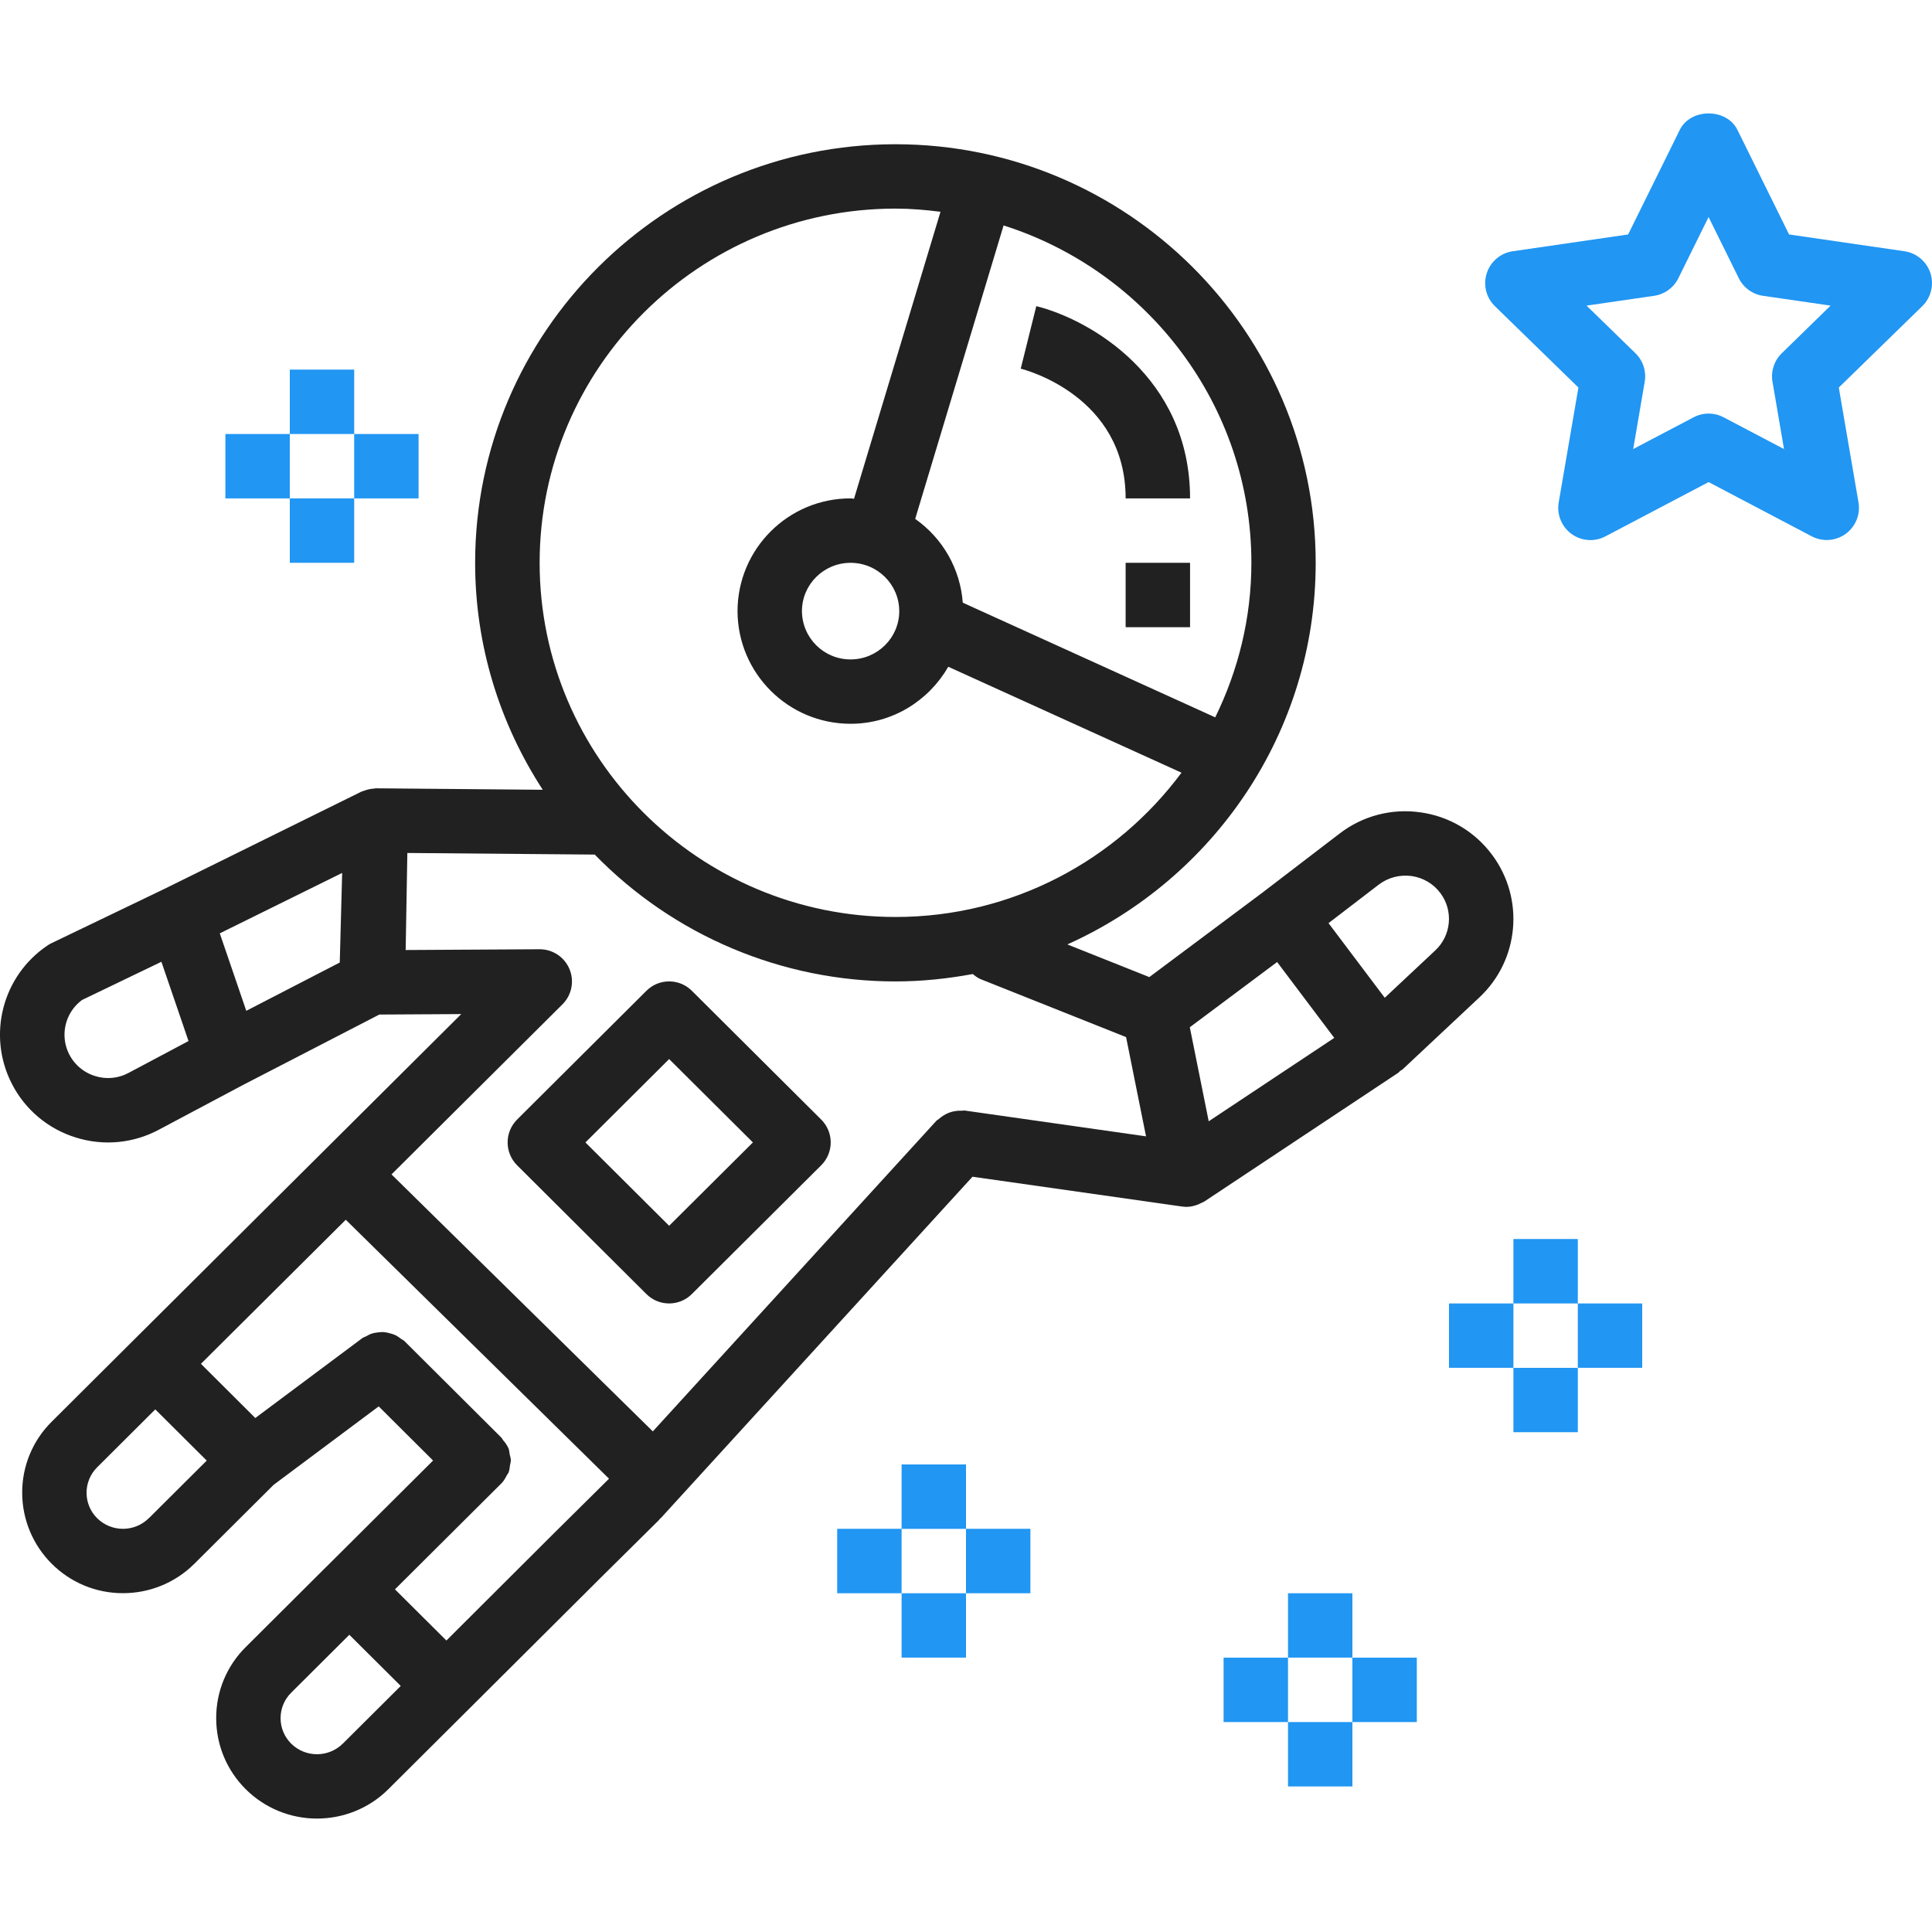
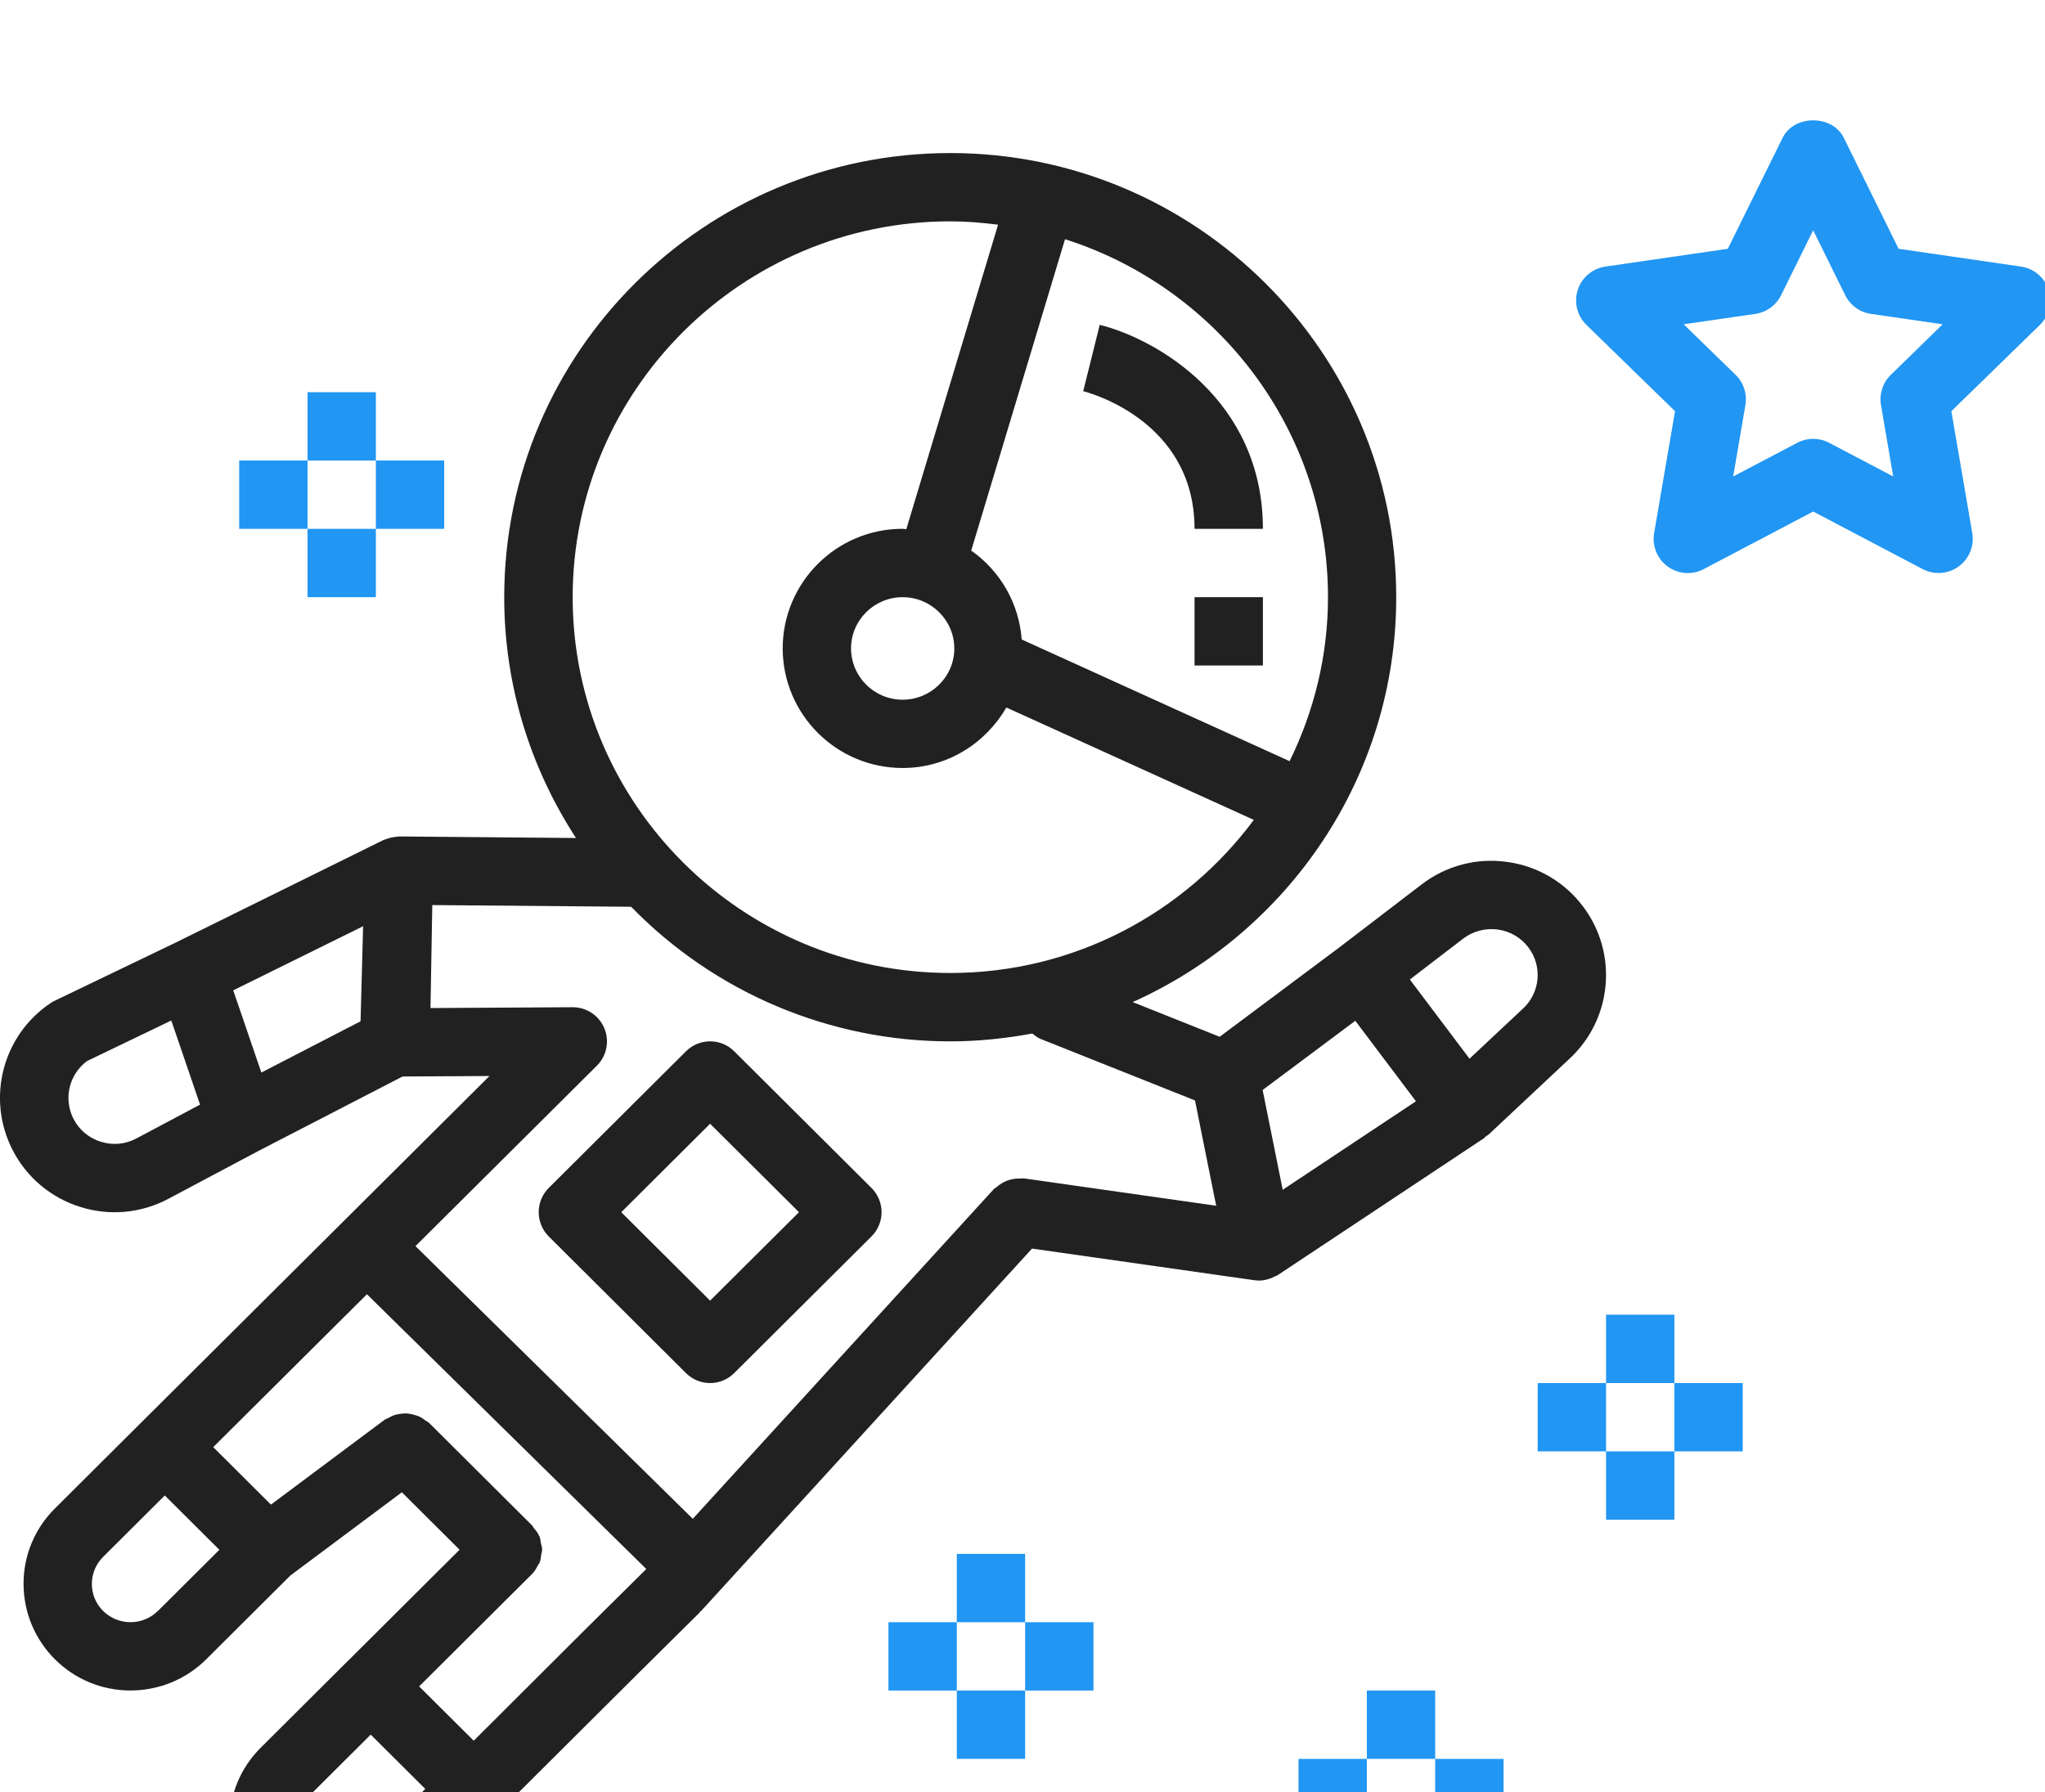
- <svg xmlns="http://www.w3.org/2000/svg" width="70" height="70" fill="none">
+ <svg xmlns="http://www.w3.org/2000/svg" fill="none">
  <path d="M69.943 9.896a1.168 1.168 0 0 0-.941-.793l-4.18-.608-1.87-3.787c-.391-.798-1.7-.798-2.091 0l-1.87 3.787-4.18.608a1.167 1.167 0 0 0-.648 1.99l3.026 2.948-.714 4.162c-.075.438.105.88.463 1.142.363.263.837.296 1.23.088l3.738-1.966 3.738 1.966a1.168 1.168 0 0 0 1.693-1.23l-.714-4.162 3.025-2.949a1.17 1.17 0 0 0 .295-1.196ZM64.556 12.8c-.275.267-.4.655-.335 1.033l.417 2.437-2.188-1.15a1.165 1.165 0 0 0-1.088 0l-2.188 1.15.417-2.437a1.168 1.168 0 0 0-.334-1.033l-1.773-1.727 2.448-.355c.38-.055.708-.294.879-.639l1.094-2.216 1.094 2.216c.17.345.498.584.879.639l2.448.355-1.77 1.727ZM57.167 44.892h-2.333v2.334h2.333v-2.334ZM57.167 49.56h-2.333v2.332h2.333V49.56ZM59.5 47.226h-2.333v2.333H59.5v-2.333ZM54.834 47.226H52.5v2.333h2.334v-2.333ZM49 57.726h-2.333v2.333H49v-2.333ZM49 62.393h-2.333v2.333H49v-2.333ZM51.334 60.06H49v2.333h2.334v-2.334ZM46.667 60.06h-2.334v2.333h2.334v-2.334ZM35 53.06h-2.333v2.333H35v-2.334ZM35 57.726h-2.333v2.333H35v-2.333ZM37.333 55.392H35v2.334h2.333v-2.334ZM32.667 55.392h-2.334v2.334h2.334v-2.334ZM12.833 13.392H10.5v2.333h2.333v-2.333ZM12.833 18.059H10.5v2.333h2.333V18.06ZM15.166 15.725h-2.333v2.334h2.333v-2.334ZM10.5 15.725H8.166v2.334H10.5v-2.334Z" fill="#2196F3" />
  <path d="M54.063 30.974a3.88 3.88 0 0 0-2.599-1.541 3.886 3.886 0 0 0-2.93.77L45.794 32.3l-.001.002-4.151 3.1-2.97-1.184c5.296-2.376 8.998-7.674 8.998-13.825 0-8.363-6.83-15.167-15.227-15.167s-15.228 6.804-15.228 15.167c0 3.031.907 5.85 2.45 8.222l-6.046-.053h-.01c-.019 0-.034.01-.051.01a1.14 1.14 0 0 0-.34.069c-.028.01-.057.016-.084.029-.014.006-.028.007-.042.014l-7.072 3.491c-.001 0-.003 0-.003.002l-4.141 1.991a.905.905 0 0 0-.138.077A3.895 3.895 0 0 0 .43 39.268a3.884 3.884 0 0 0 2.31 1.944 3.891 3.891 0 0 0 3.016-.281l3.036-1.614 4.952-2.558 2.968-.017L4.808 48.588c0 .002-.002.002-.003.003l-2.928 2.916a3.607 3.607 0 0 0-1.073 2.577 3.647 3.647 0 0 0 3.652 3.64c.936 0 1.869-.355 2.582-1.062l2.875-2.863 3.808-2.843 1.97 1.962-3.853 3.837-.004.002-2.928 2.917a3.607 3.607 0 0 0-1.073 2.576c0 .973.38 1.889 1.073 2.579a3.65 3.65 0 0 0 2.58 1.061c.935 0 1.87-.354 2.582-1.061l2.93-2.917 4.686-4.667.002-.003 2.21-2.188-.01-.008c.015-.014.035-.019.049-.034l11.3-12.377 7.593 1.08c.055.008.11.012.165.012.14 0 .277-.034.41-.084.038-.014.071-.033.108-.051.042-.021.086-.033.126-.06l7.029-4.666c.026-.018.04-.046.064-.065.028-.022.063-.031.089-.056l2.78-2.605a3.892 3.892 0 0 0 .465-5.166ZM4.66 38.872a1.56 1.56 0 0 1-1.221.113 1.565 1.565 0 0 1-.465-2.755l2.874-1.383.692 2.022.29.85-2.17 1.153Zm7.65-3.998-3.387 1.75-.558-1.633-.402-1.174 4.434-2.189-.087 3.246Zm33.03-14.482c0 2.009-.48 3.904-1.31 5.599l-9.147-4.155a4.07 4.07 0 0 0-1.724-3.035l3.203-10.633c5.2 1.655 8.978 6.507 8.978 12.224Zm-25.788 0c0-7.076 5.784-12.834 12.894-12.834.553 0 1.094.047 1.63.115L30.943 18.07c-.042 0-.081-.013-.125-.013a4.094 4.094 0 0 0-4.096 4.084 4.095 4.095 0 0 0 4.096 4.083c1.52 0 2.832-.838 3.54-2.066l8.45 3.838c-2.352 3.165-6.114 5.228-10.362 5.228-7.11 0-12.894-5.757-12.894-12.833Zm13.03 1.75c0 .965-.792 1.75-1.764 1.75a1.759 1.759 0 0 1-1.762-1.75c0-.965.79-1.75 1.762-1.75s1.763.785 1.763 1.75ZM5.391 55.007a1.33 1.33 0 0 1-1.87.002 1.3 1.3 0 0 1 0-1.847l2.105-2.097L7.49 52.92l-2.097 2.088Zm7.03 8.167a1.33 1.33 0 0 1-1.87.002 1.299 1.299 0 0 1 0-1.847l2.106-2.098.88.876.983.978-2.099 2.09Zm7.616-7.588-.003.003-3.86 3.85-.882-.877-.982-.977 3.857-3.84v-.001l.004-.002c.087-.088.142-.193.196-.297.015-.03.044-.056.057-.087.036-.09.042-.187.056-.281.007-.054.03-.104.03-.16 0-.077-.028-.153-.044-.23-.014-.07-.014-.141-.041-.209a1.166 1.166 0 0 0-.2-.301c-.022-.026-.03-.058-.054-.083h-.002s0-.003-.002-.005l-3.515-3.5c-.037-.037-.085-.052-.127-.084a1.122 1.122 0 0 0-.19-.126 1.091 1.091 0 0 0-.204-.07 1.134 1.134 0 0 0-.226-.044 1.142 1.142 0 0 0-.209.01c-.078.01-.151.02-.227.045-.074.023-.139.06-.206.098-.044.024-.093.033-.133.063l-3.88 2.896-1.97-1.963 5.248-5.22 9.538 9.382-2.029 2.01Zm14.917-15.349c-.034-.005-.066.008-.1.006a1.148 1.148 0 0 0-.252.015 1.081 1.081 0 0 0-.404.15c-.065.04-.124.081-.181.134-.028.024-.062.036-.088.064L23.653 51.862l-9.468-9.311 6.197-6.165a1.168 1.168 0 0 0-.83-1.993l-4.854.028.061-3.516 6.79.058a15.2 15.2 0 0 0 10.897 4.596c.957 0 1.89-.1 2.799-.268.087.07.174.14.283.185l5.272 2.1.333 1.659.39 1.937-6.569-.935Zm8.84.39-.685-3.408 3.164-2.363.828 1.1 1.242 1.649-4.55 3.022Zm8.21-6.193-1.832 1.717-2.037-2.704 1.818-1.394c.34-.261.768-.368 1.188-.313.422.06.796.28 1.05.622a1.562 1.562 0 0 1-.187 2.072Z" fill="#212121" />
  <path d="m29.755 40.565-4.688-4.667a1.166 1.166 0 0 0-1.646 0l-4.687 4.667a1.172 1.172 0 0 0 0 1.654l4.686 4.667a1.166 1.166 0 0 0 1.647 0l4.688-4.667a1.167 1.167 0 0 0 0-1.654Zm-5.51 3.848-3.034-3.02 3.033-3.021 3.035 3.02-3.035 3.02ZM37.547 11.092l-.564 2.266c.156.039 3.801.988 3.801 4.7h2.334c0-4.412-3.644-6.486-5.571-6.966ZM43.118 20.392h-2.334v2.333h2.334v-2.333Z" fill="#212121" />
</svg>
